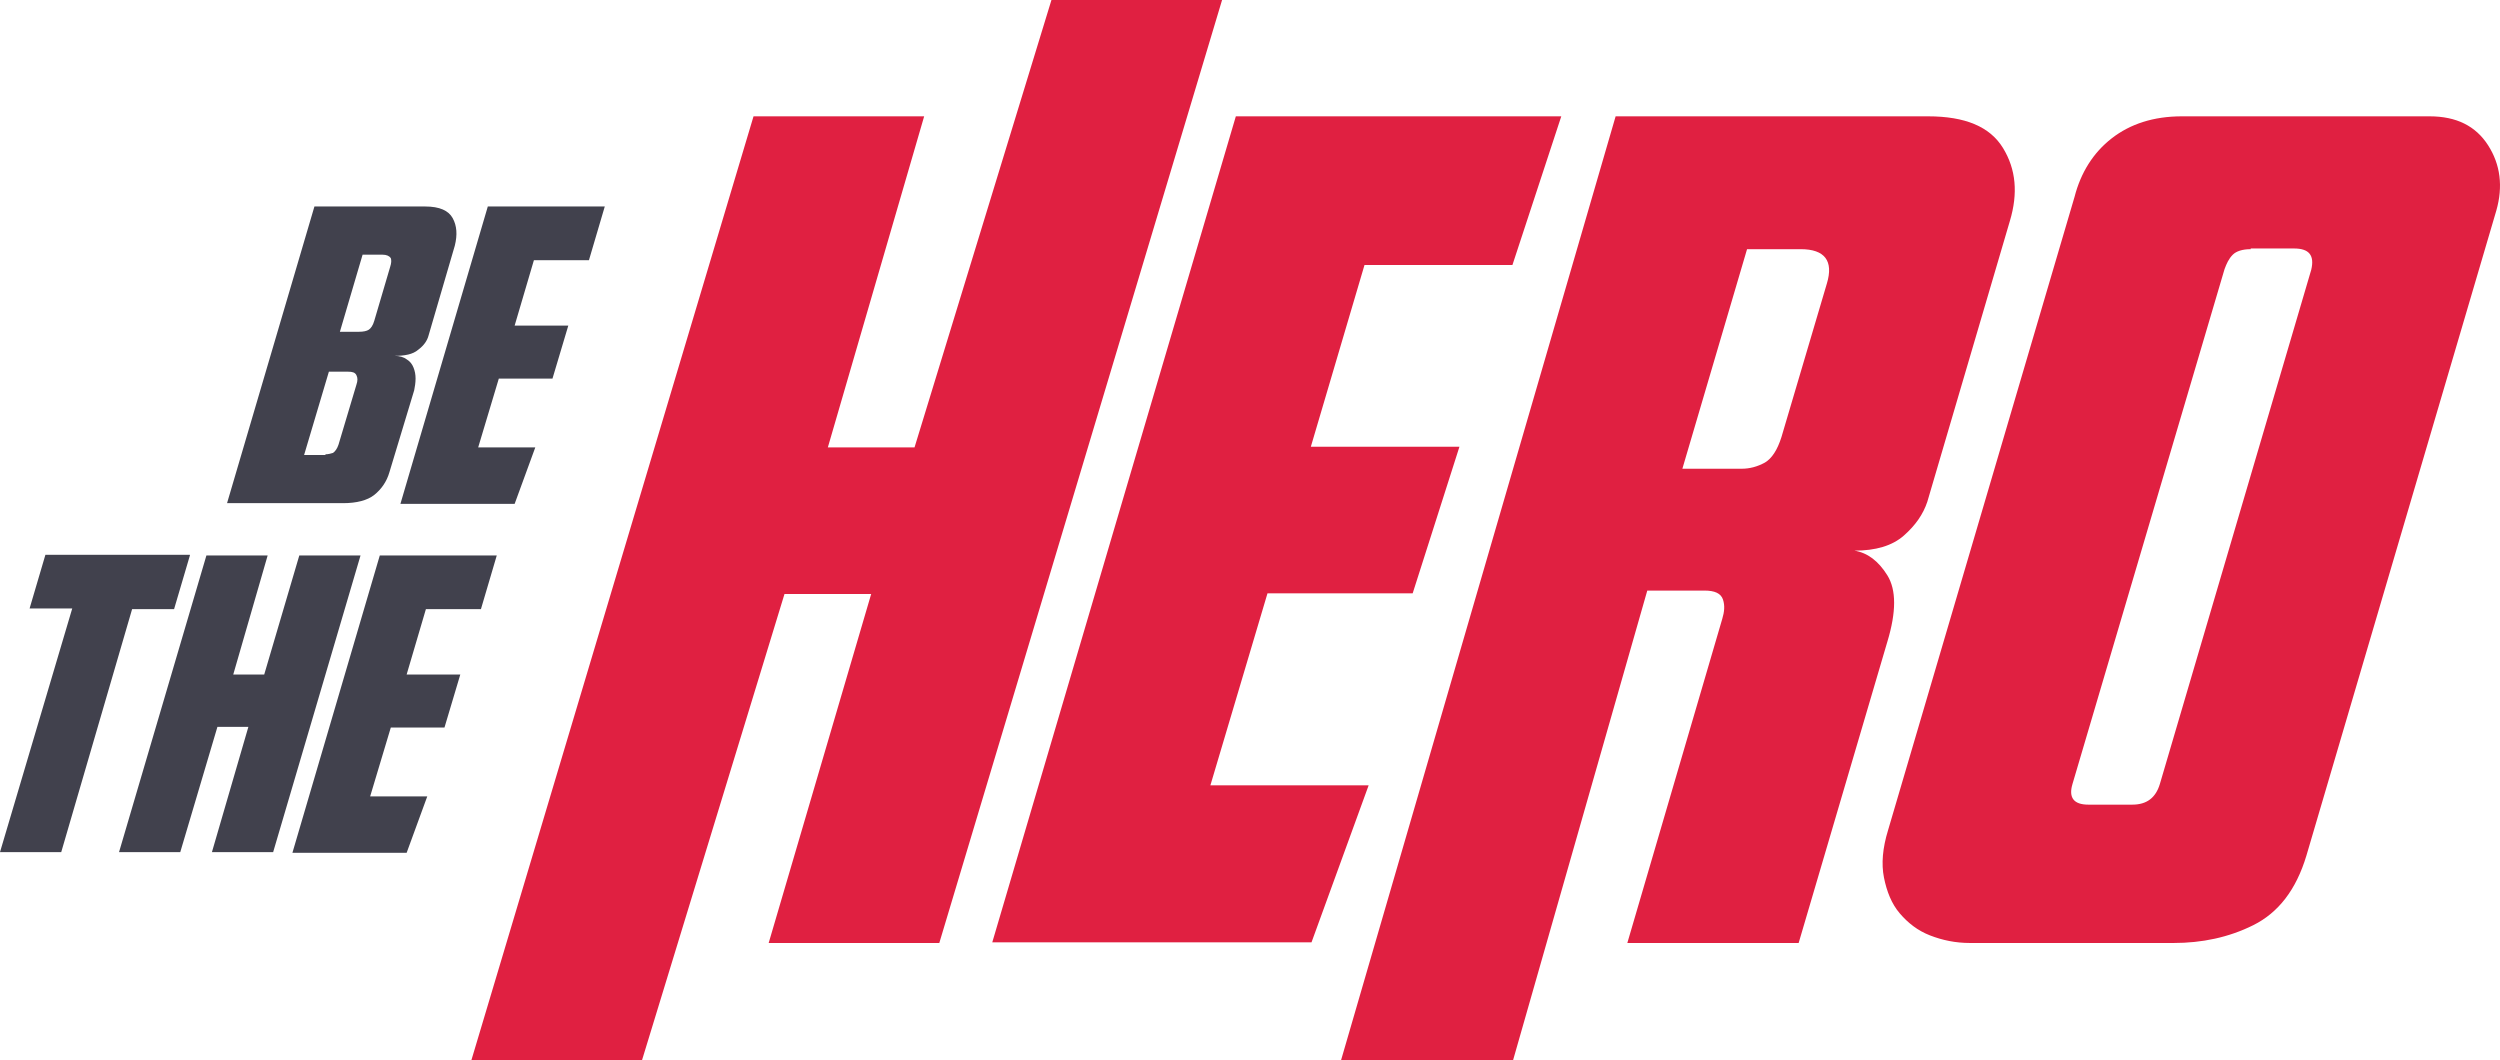
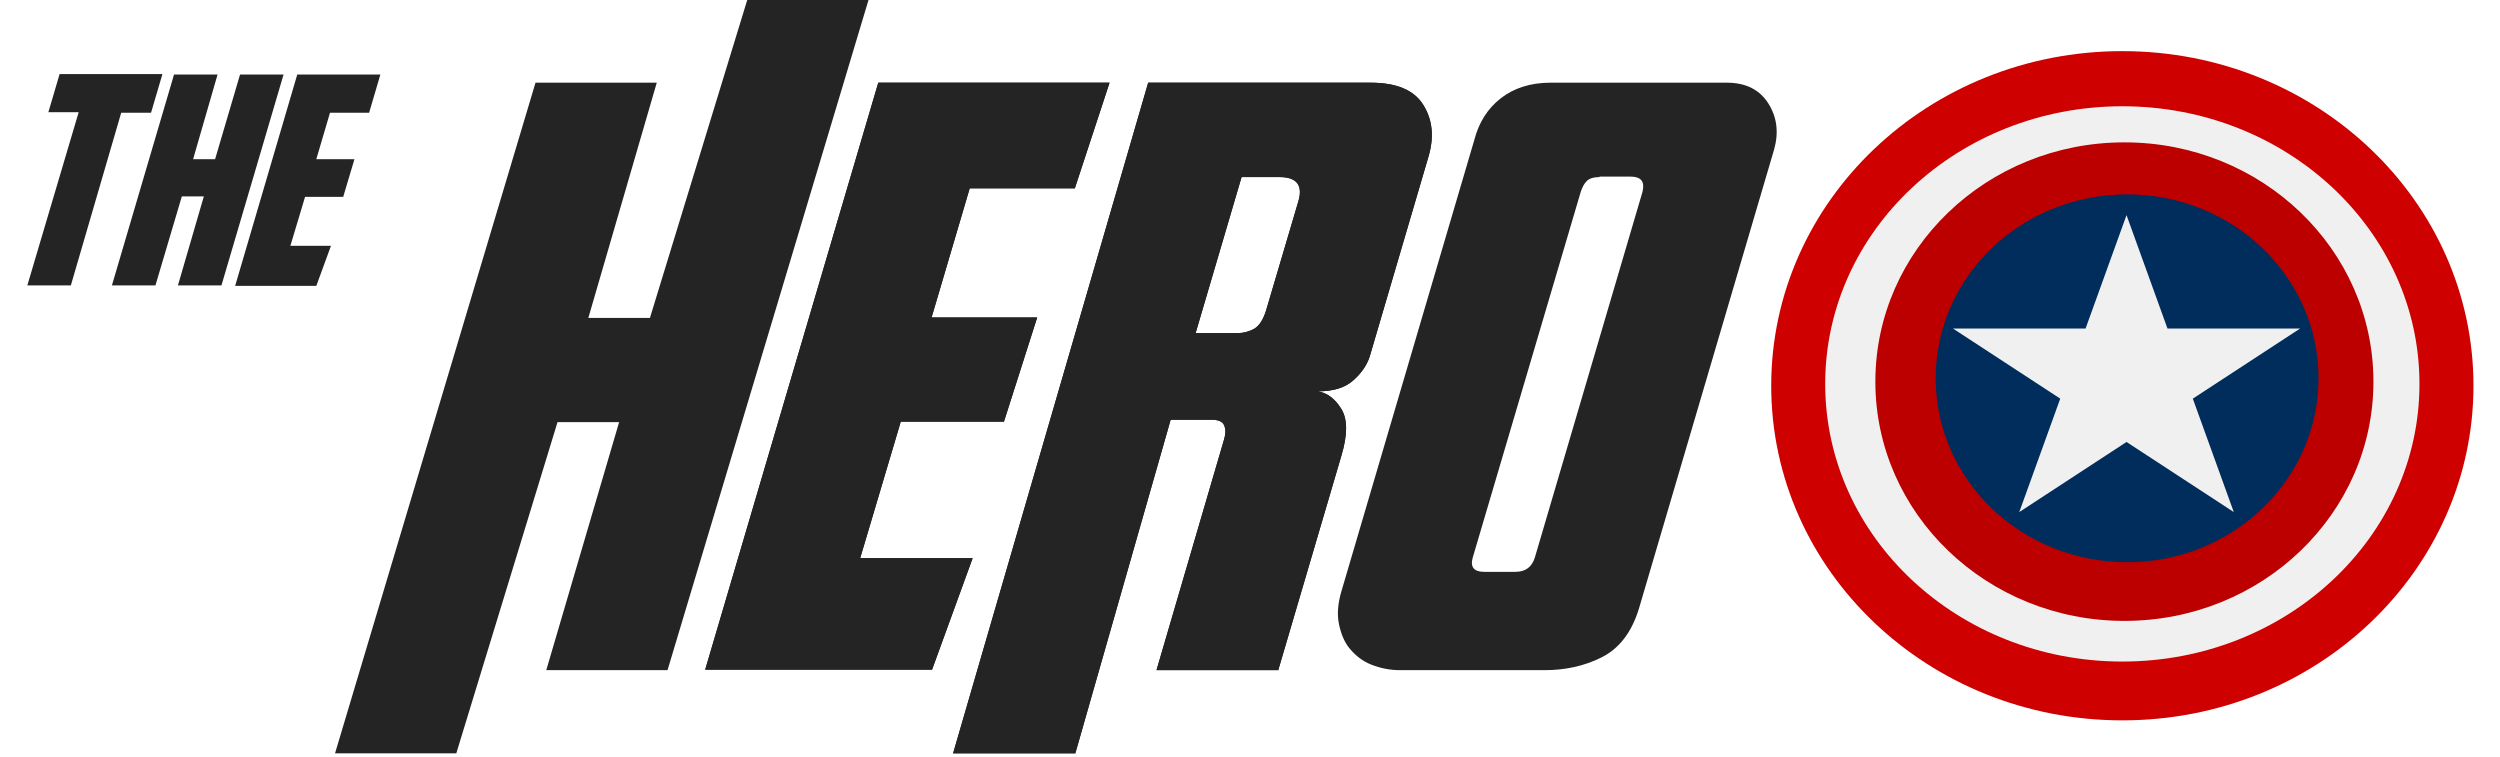
- <svg xmlns="http://www.w3.org/2000/svg" width="250" height="106" viewBox="0 0 250 106" fill="none">
-   <path d="M93.93 94.299H76.867L87.118 59.401H78.449L64.207 106H47.144L75.353 11.633H92.416L82.784 44.74H91.453L105.145 0H122.208L93.93 94.299Z" fill="#E02041" />
-   <path d="M123.584 11.633H156.128L151.243 26.5H136.45L131.084 44.671H145.945L141.267 59.333H126.749L121.038 78.536H136.863L131.152 94.23H99.228L123.584 11.633Z" fill="#E02041" />
-   <path d="M151.312 106H134.111L161.563 11.633H192.8C196.515 11.633 198.992 12.665 200.299 14.799C201.607 16.933 201.813 19.342 200.988 22.095L192.731 50.178C192.318 51.417 191.561 52.518 190.392 53.551C189.222 54.583 187.571 55.065 185.438 55.065C186.745 55.271 187.846 56.097 188.741 57.543C189.635 58.988 189.635 61.191 188.741 64.151L179.865 94.299H162.733L172.228 61.879C172.434 61.191 172.503 60.571 172.297 59.952C172.09 59.333 171.471 59.057 170.439 59.057H164.728L151.312 106ZM174.154 46.874C174.98 46.874 175.737 46.667 176.494 46.255C177.182 45.842 177.732 45.016 178.145 43.708L182.686 28.358C183.374 26.087 182.479 24.917 180.071 24.917H174.705L168.237 46.874H174.154Z" fill="#E02041" />
-   <path d="M242.957 11.633C245.641 11.633 247.567 12.596 248.806 14.523C250.044 16.451 250.319 18.653 249.631 21.062L230.642 85.557C229.61 88.999 227.821 91.27 225.344 92.509C222.867 93.748 220.184 94.299 217.363 94.299H196.997C195.552 94.299 194.245 94.023 193.006 93.542C191.768 93.06 190.805 92.303 189.979 91.339C189.153 90.375 188.672 89.136 188.397 87.76C188.121 86.383 188.259 84.8 188.809 83.01L207.455 19.686C208.074 17.277 209.313 15.28 211.17 13.835C213.028 12.39 215.367 11.633 218.188 11.633H242.957ZM225.069 24.917C224.243 24.917 223.624 25.123 223.28 25.468C222.867 25.881 222.661 26.362 222.454 26.913L207.249 78.399C206.836 79.775 207.386 80.464 208.831 80.464H213.235C214.679 80.464 215.574 79.775 215.987 78.399L231.123 26.982C231.467 25.536 230.917 24.848 229.403 24.848H225.069V24.917Z" fill="#E02041" />
-   <path d="M31.443 20.649H42.52C43.965 20.649 44.86 21.062 45.272 21.82C45.685 22.577 45.754 23.471 45.479 24.573L42.864 33.521C42.727 34.071 42.383 34.553 41.832 34.966C41.282 35.448 40.456 35.586 39.424 35.586C39.975 35.586 40.387 35.723 40.663 35.93C41.007 36.136 41.213 36.412 41.351 36.756C41.488 37.1 41.557 37.444 41.557 37.857C41.557 38.27 41.488 38.683 41.419 39.027L38.943 47.218C38.667 48.182 38.117 48.939 37.429 49.49C36.741 50.04 35.64 50.316 34.333 50.316H22.705L31.443 20.649ZM32.544 45.429C32.819 45.429 33.094 45.36 33.301 45.291C33.507 45.153 33.714 44.878 33.851 44.465L35.64 38.477C35.778 38.064 35.778 37.788 35.64 37.513C35.502 37.238 35.227 37.169 34.814 37.169H32.888L30.411 45.497H32.544V45.429ZM35.915 33.177C36.328 33.177 36.672 33.108 36.879 32.97C37.085 32.833 37.291 32.557 37.429 32.075L39.011 26.706C39.149 26.294 39.149 26.018 39.08 25.812C38.943 25.605 38.667 25.468 38.255 25.468H36.259L33.989 33.177H35.915Z" fill="#41414D" />
-   <path d="M48.781 20.649H60.478L58.895 26.018H53.391L51.465 32.557H56.831L55.249 37.857H49.882L47.818 44.74H53.529L51.465 50.384H40.043L48.781 20.649Z" fill="#41414D" />
-   <path d="M18.99 55.547L17.407 60.916H13.21L6.123 85.213H0L7.224 60.847H2.959L4.541 55.478H18.99V55.547Z" fill="#41414D" />
-   <path d="M27.315 85.213H21.192L24.838 72.686H21.742L18.026 85.213H11.903L20.641 55.547H26.765L23.324 67.455H26.421L29.93 55.547H36.053L27.315 85.213Z" fill="#41414D" />
-   <path d="M37.979 55.547H49.676L48.093 60.916H42.589L40.663 67.455H46.029L44.447 72.755H39.08L37.016 79.638H42.727L40.663 85.282H29.241L37.979 55.547Z" fill="#41414D" />
+ <svg xmlns="http://www.w3.org/2000/svg" width="351.78" height="106.505" fill="none" style="">
+   <rect id="backgroundrect" width="100%" height="100%" x="0" y="0" fill="none" stroke="none" class="" style="" />
+   <g class="currentLayer" style="">
+     <path d="M93.93 94.299H76.867L87.118 59.401H78.449L64.207 106H47.144L75.353 11.633H92.416L82.784 44.74H91.453L105.145 0H122.208L93.93 94.299Z" fill="#242424" id="svg_1" class="" fill-opacity="1" />
+     <path d="M123.584 11.633H156.128L151.243 26.5H136.45L131.084 44.671H145.945L141.267 59.333H126.749L121.038 78.536H136.863L131.152 94.23H99.228L123.584 11.633Z" fill="#242424" id="svg_2" class="" fill-opacity="1" />
+     <path d="M123.584,11.633 H156.128 L151.243,26.5 H136.45 L131.084,44.671 H145.945 L141.267,59.333 H126.749 L121.038,78.536 H136.863 L131.152,94.23 H99.228 L123.584,11.633 z" fill="#242424" class="" id="svg_17" fill-opacity="1" />
+     <path d="M151.312 106H134.111L161.563 11.633H192.8C196.515 11.633 198.992 12.665 200.299 14.799C201.607 16.933 201.813 19.342 200.988 22.095L192.731 50.178C192.318 51.417 191.561 52.518 190.392 53.551C189.222 54.583 187.571 55.065 185.438 55.065C186.745 55.271 187.846 56.097 188.741 57.543C189.635 58.988 189.635 61.191 188.741 64.151L179.865 94.299H162.733L172.228 61.879C172.434 61.191 172.503 60.571 172.297 59.952C172.09 59.333 171.471 59.057 170.439 59.057H164.728L151.312 106ZM174.154 46.874C174.98 46.874 175.737 46.667 176.494 46.255C177.182 45.842 177.732 45.016 178.145 43.708L182.686 28.358C183.374 26.087 182.479 24.917 180.071 24.917H174.705L168.237 46.874H174.154Z" fill="#242424" id="svg_3" class="" fill-opacity="1" />
+     <path d="M151.312,106 H134.111 L161.563,11.633 H192.8 C196.515,11.633 198.992,12.665 200.299,14.799 C201.607,16.933 201.813,19.342 200.988,22.095 L192.731,50.178 C192.318,51.417 191.561,52.518 190.392,53.551 C189.222,54.583 187.571,55.065 185.438,55.065 C186.745,55.271 187.846,56.097 188.741,57.543 C189.635,58.988 189.635,61.191 188.741,64.151 L179.865,94.299 H162.733 L172.228,61.879 C172.434,61.191 172.503,60.571 172.297,59.952 C172.09,59.333 171.471,59.057 170.439,59.057 H164.728 L151.312,106 zM174.154,46.874 C174.98,46.874 175.737,46.667 176.494,46.255 C177.182,45.842 177.732,45.016 178.145,43.708 L182.686,28.358 C183.374,26.087 182.479,24.917 180.071,24.917 H174.705 L168.237,46.874 H174.154 z" fill="#242424" class="" id="svg_18" fill-opacity="1" />
+     <path d="M242.957 11.633C245.641 11.633 247.567 12.596 248.806 14.523C250.044 16.451 250.319 18.653 249.631 21.062L230.642 85.557C229.61 88.999 227.821 91.27 225.344 92.509C222.867 93.748 220.184 94.299 217.363 94.299H196.997C195.552 94.299 194.245 94.023 193.006 93.542C191.768 93.06 190.805 92.303 189.979 91.339C189.153 90.375 188.672 89.136 188.397 87.76C188.121 86.383 188.259 84.8 188.809 83.01L207.455 19.686C208.074 17.277 209.313 15.28 211.17 13.835C213.028 12.39 215.367 11.633 218.188 11.633H242.957ZM225.069 24.917C224.243 24.917 223.624 25.123 223.28 25.468C222.867 25.881 222.661 26.362 222.454 26.913L207.249 78.399C206.836 79.775 207.386 80.464 208.831 80.464H213.235C214.679 80.464 215.574 79.775 215.987 78.399L231.123 26.982C231.467 25.536 230.917 24.848 229.403 24.848H225.069V24.917Z" fill="#242424" id="svg_4" class="" fill-opacity="1" />
+     <path d="M22.836,10.492 L21.253,15.861 H17.056 L9.97,40.158 H3.846 L11.07,15.792 H6.805 L8.387,10.423 H22.836 V10.492 z" fill="#242424" id="svg_7" class="" fill-opacity="1" />
+     <path d="M31.161,40.158 H25.038 L28.684,27.631 H25.588 L21.873,40.158 H15.749 L24.487,10.492 H30.611 L27.171,22.4 H30.267 L33.776,10.492 H39.899 L31.161,40.158 z" fill="#242424" id="svg_8" class="" fill-opacity="1" />
+     <path d="M41.826,10.492 H53.522 L51.94,15.861 H46.435 L44.509,22.4 H49.875 L48.293,27.7 H42.926 L40.862,34.583 H46.573 L44.509,40.227 H33.088 L41.826,10.492 z" fill="#242424" id="svg_9" class="" fill-opacity="1" />
+     <path fill="#ce0000" fill-opacity="1" stroke="none" stroke-opacity="1" stroke-width="1" stroke-dasharray="none" stroke-linejoin="miter" stroke-linecap="butt" stroke-dashoffset="" fill-rule="nonzero" opacity="1" marker-start="" marker-mid="" marker-end="" d="M249.231,54.279 C249.231,28.265 271.341,7.195 298.638,7.195 C325.935,7.195 348.046,28.265 348.046,54.279 C348.046,80.292 325.935,101.363 298.638,101.363 C271.341,101.363 249.231,80.292 249.231,54.279 z" id="svg_10" class="" />
+     <path fill="#f0f0f0" fill-opacity="1" stroke="none" stroke-opacity="1" stroke-width="1" stroke-dasharray="none" stroke-linejoin="miter" stroke-linecap="butt" stroke-dashoffset="" fill-rule="nonzero" opacity="1" marker-start="" marker-mid="" marker-end="" d="M256.827,54.02 C256.827,32.436 275.538,14.952 298.637,14.952 C321.737,14.952 340.447,32.436 340.447,54.02 C340.447,75.605 321.737,93.088 298.637,93.088 C275.538,93.088 256.827,75.605 256.827,54.02 z" class="" id="svg_16" />
+     <path fill="#bc0000" fill-opacity="1" stroke="none" stroke-opacity="1" stroke-width="1" stroke-dasharray="none" stroke-linejoin="miter" stroke-linecap="butt" stroke-dashoffset="" fill-rule="nonzero" opacity="1" marker-start="" marker-mid="" marker-end="" d="M263.886,53.699 C263.886,35.098 279.568,20.031 298.928,20.031 C318.288,20.031 333.97,35.098 333.97,53.699 C333.97,72.299 318.288,87.366 298.928,87.366 C279.568,87.366 263.886,72.299 263.886,53.699 z" class="" id="svg_20" />
+     <path fill="#002d5c" fill-opacity="1" stroke="none" stroke-opacity="1" stroke-width="1" stroke-dasharray="none" stroke-linejoin="miter" stroke-linecap="butt" stroke-dashoffset="" fill-rule="nonzero" opacity="1" marker-start="" marker-mid="" marker-end="" d="M272.372,53.232 C272.372,38.933 284.426,27.352 299.308,27.352 C314.191,27.352 326.245,38.933 326.245,53.232 C326.245,67.53 314.191,79.112 299.308,79.112 C284.426,79.112 272.372,67.53 272.372,53.232 z" class="" id="svg_26" />
+     <path fill="#f0f0f0" stroke-dashoffset="" fill-rule="nonzero" marker-start="" marker-mid="" marker-end="" id="svg_23" d="M274.807,46.23 L293.463,46.23 L299.227,30.269 L304.992,46.23 L323.648,46.23 L308.555,56.094 L314.32,72.055 L299.227,62.19 L284.135,72.055 L289.9,56.094 L274.807,46.23 z" style="color: rgb(0, 0, 0);" class="" fill-opacity="1" />
+   </g>
</svg>
